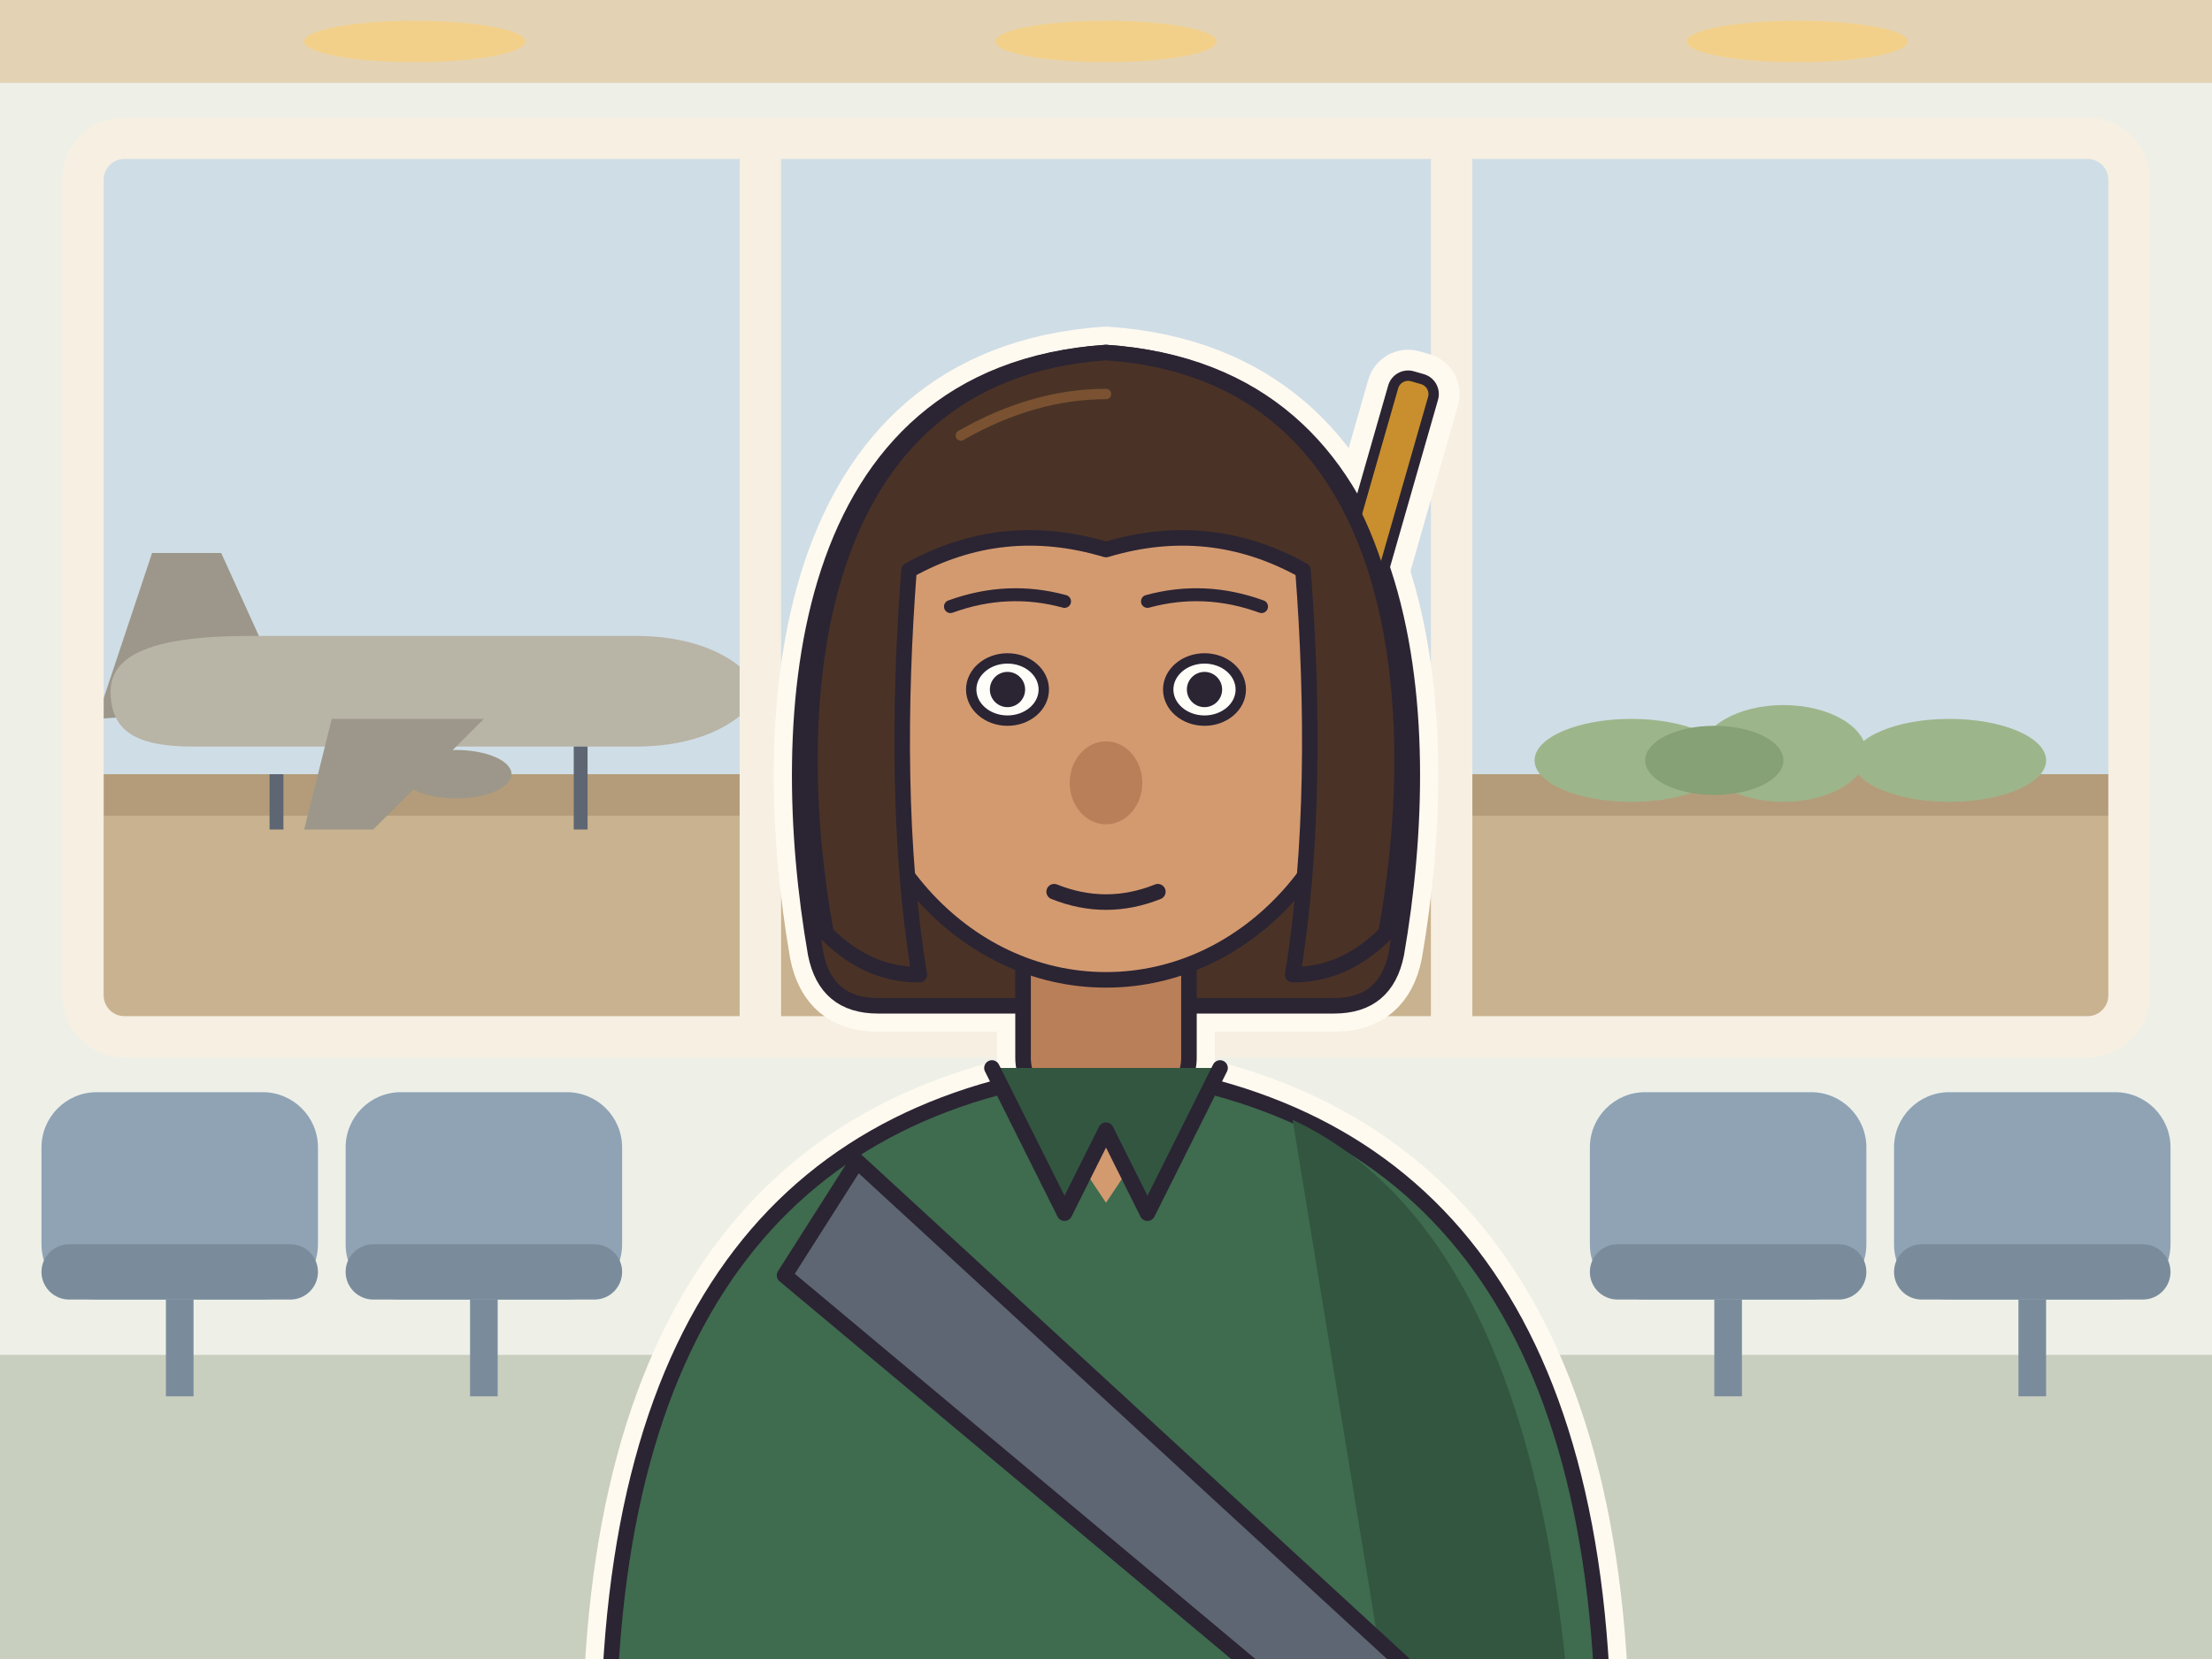
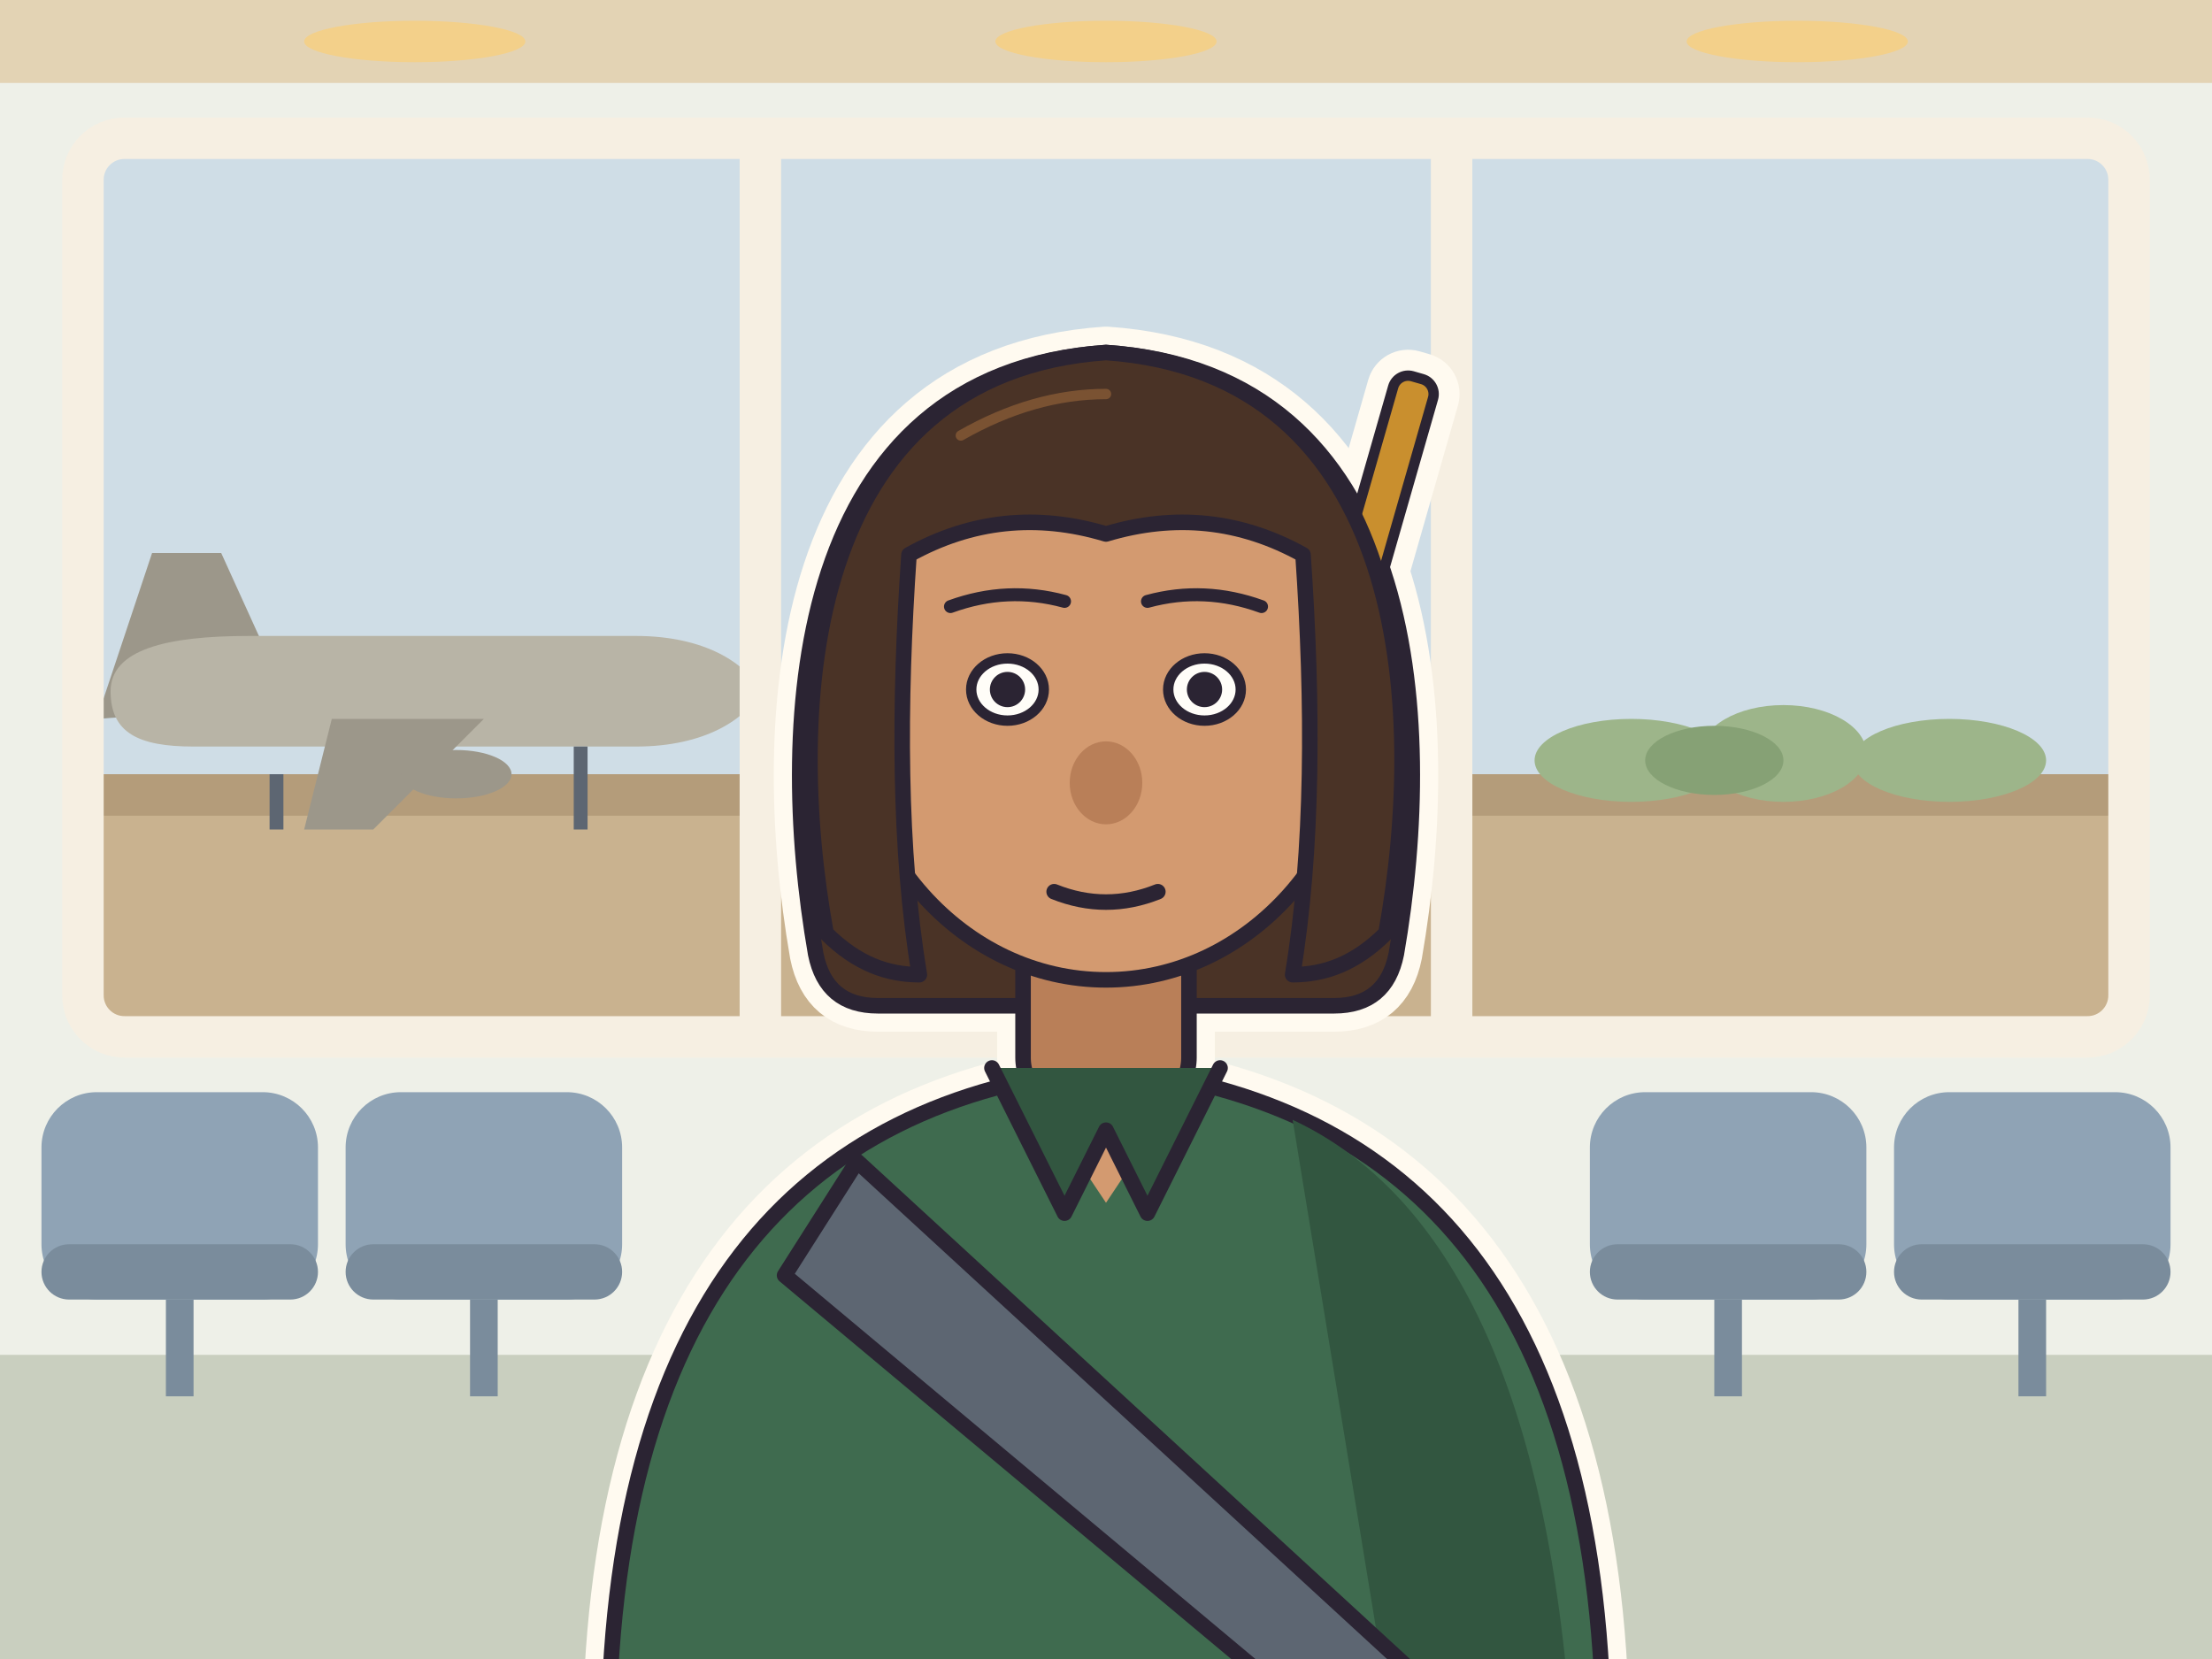
<svg xmlns="http://www.w3.org/2000/svg" viewBox="0 0 320 240" role="img" aria-labelledby="pbs-t">
  <defs>
    <g id="pbs-seat">
      <rect width="40" height="30" rx="8" fill="#8fa3b5" />
      <rect y="22" width="40" height="8" rx="4" fill="#7a8c9c" />
      <rect x="18" y="30" width="4" height="14" fill="#7a8c9c" />
    </g>
    <g id="pbs-sil">
      <path d="M24 330C24 244 60 204 120 198C180 204 216 244 216 330Z" />
      <rect x="104" y="166" width="32" height="40" rx="10" />
      <path d="M64 176C56 130 60 64 120 60C180 64 184 130 176 176Q174 186 164 186L76 186Q66 186 64 176Z" />
      <rect x="170" y="64" width="8" height="54" rx="3" transform="rotate(16 174 86)" />
    </g>
  </defs>
  <rect width="320" height="240" fill="#eef0e8" />
  <rect width="320" height="12" fill="#e3d3b4" />
  <ellipse cx="60" cy="6" rx="16" ry="3" fill="#f3d08a" />
  <ellipse cx="160" cy="6" rx="16" ry="3" fill="#f3d08a" />
  <ellipse cx="260" cy="6" rx="16" ry="3" fill="#f3d08a" />
  <rect x="12" y="20" width="296" height="130" rx="6" fill="#cfdde6" />
  <path d="M12 112H308V150H12Z" fill="#c9b28f" />
  <path d="M12 112H308V118H12Z" fill="#b49c7a" />
  <g fill="#9db58a">
    <ellipse cx="236" cy="110" rx="14" ry="6" />
    <ellipse cx="258" cy="109" rx="12" ry="7" />
    <ellipse cx="282" cy="110" rx="14" ry="6" />
  </g>
  <ellipse cx="248" cy="110" rx="10" ry="5" fill="#86a175" />
  <path d="M14 104L22 80H32L42 102Z" fill="#9c978a" />
  <path d="M16 100C16 94 24 92 36 92H92C102 92 108 96 110 100C108 104 102 108 92 108H28C20 108 16 106 16 100Z" fill="#b8b4a6" />
  <path d="M48 104L70 104L54 120L44 120Z" fill="#9c978a" />
  <ellipse cx="66" cy="112" rx="8" ry="3.5" fill="#9c978a" />
  <path d="M40 112V120M84 108V120" stroke="#5d6672" stroke-width="2" />
  <rect x="12" y="20" width="296" height="130" rx="6" fill="none" stroke="#f6efe2" stroke-width="6" />
  <path d="M110 20V150M210 20V150" stroke="#f6efe2" stroke-width="6" />
  <rect y="196" width="320" height="44" fill="#c9cfbf" />
  <g>
    <use href="#pbs-seat" x="6" y="158" />
    <use href="#pbs-seat" x="50" y="158" />
    <use href="#pbs-seat" x="230" y="158" />
    <use href="#pbs-seat" x="274" y="158" />
  </g>
  <g transform="translate(70 6) scale(.75)">
    <use href="#pbs-sil" fill="#fffaf0" stroke="#fffaf0" stroke-width="10" stroke-linejoin="round" />
    <g stroke="#2b2433" stroke-width="3" stroke-linejoin="round" stroke-linecap="round">
      <path d="M24 330C24 244 60 204 120 198C180 204 216 244 216 330Z" fill="#3f6b4f" />
      <path d="M156 208C186 222 206 260 210 330H176Z" fill="#325640" stroke="none" />
      <path d="M58 238L72 216L196 330H168Z" fill="#5d6672" />
      <path d="M64 176C56 130 60 64 120 60C180 64 184 130 176 176Q174 186 164 186L76 186Q66 186 64 176Z" fill="#4a3326" />
      <rect x="104" y="166" width="32" height="40" rx="10" fill="#b97f58" />
      <path d="M104 200L120 224L136 200Z" fill="#d39a70" stroke="none" />
      <path d="M98 198L112 226L120 210L128 226L142 198" fill="#325640" />
      <ellipse cx="120" cy="125" rx="50" ry="56" fill="#d39a70" />
      <rect x="170" y="64" width="8" height="44" rx="3" fill="#c98f2e" stroke-width="2" transform="rotate(16 174 86)" />
      <path d="M171 108L178 108L174 116Z" fill="#f1e4c8" stroke-width="2" transform="rotate(16 174 86)" />
-       <path d="M66 172C58 128 62 64 120 60C178 64 182 128 174 172C168 178 162 180 156 180C160 156 160 128 158 102Q140 92 120 98Q100 92 82 102C80 128 80 156 84 180C78 180 72 178 66 172Z" fill="#4a3326" />
+       <path d="M66 172C58 128 62 64 120 60C178 64 182 128 174 172C168 178 162 180 156 180C160 156 160 128 158 99Q140 89 120 95Q100 89 82 99C80 128 80 156 84 180C78 180 72 178 66 172Z" fill="#4a3326" />
      <path d="M92 76Q106 68 120 68" fill="none" stroke="#7a5232" stroke-width="2" />
      <ellipse cx="120" cy="143" rx="7" ry="8" fill="#b97f58" stroke="none" />
    </g>
    <g id="x-calm" stroke="#2b2433" stroke-linecap="round" stroke-linejoin="round">
      <path d="M90 109Q101 105 112 108M128 108Q139 105 150 109" fill="none" stroke-width="2.5" />
      <ellipse cx="101" cy="125" rx="7" ry="6" fill="#fffdf8" stroke-width="2" />
      <ellipse cx="139" cy="125" rx="7" ry="6" fill="#fffdf8" stroke-width="2" />
      <circle cx="101" cy="125" r="3.4" fill="#2b2433" stroke="none" />
      <circle cx="139" cy="125" r="3.4" fill="#2b2433" stroke="none" />
      <path d="M110 164Q120 168 130 164" fill="none" stroke-width="3" />
    </g>
  </g>
</svg>
